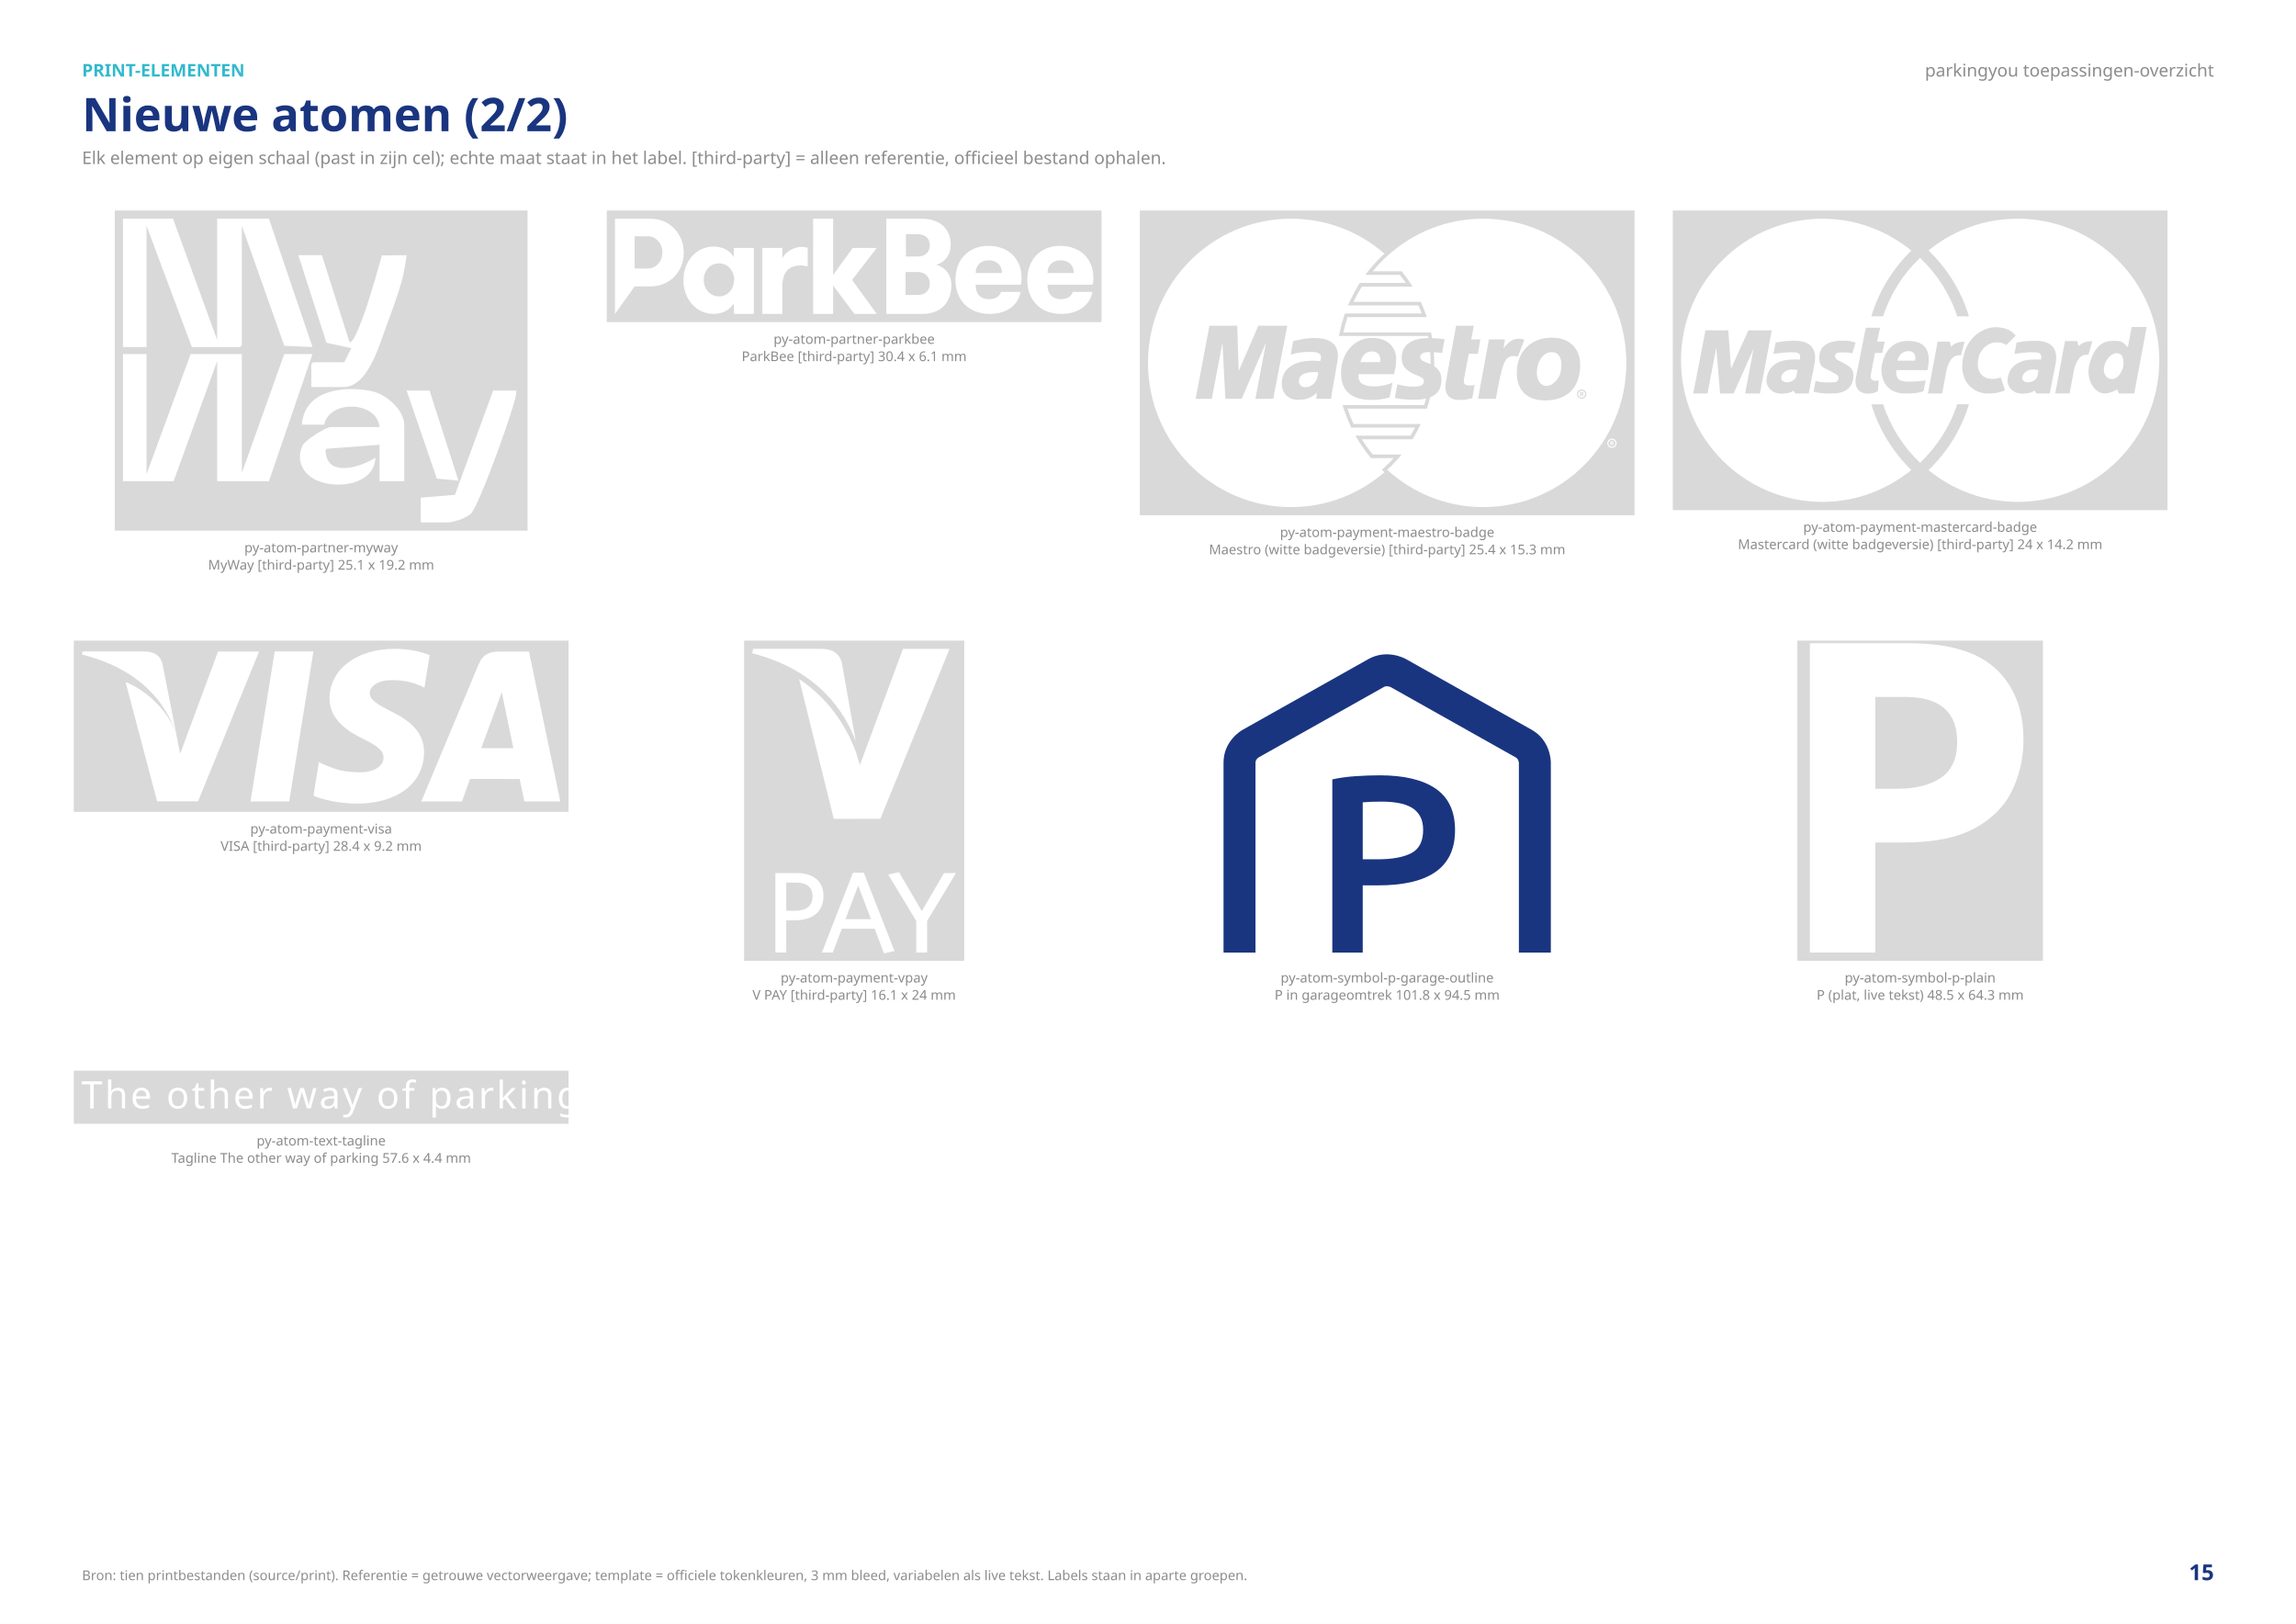
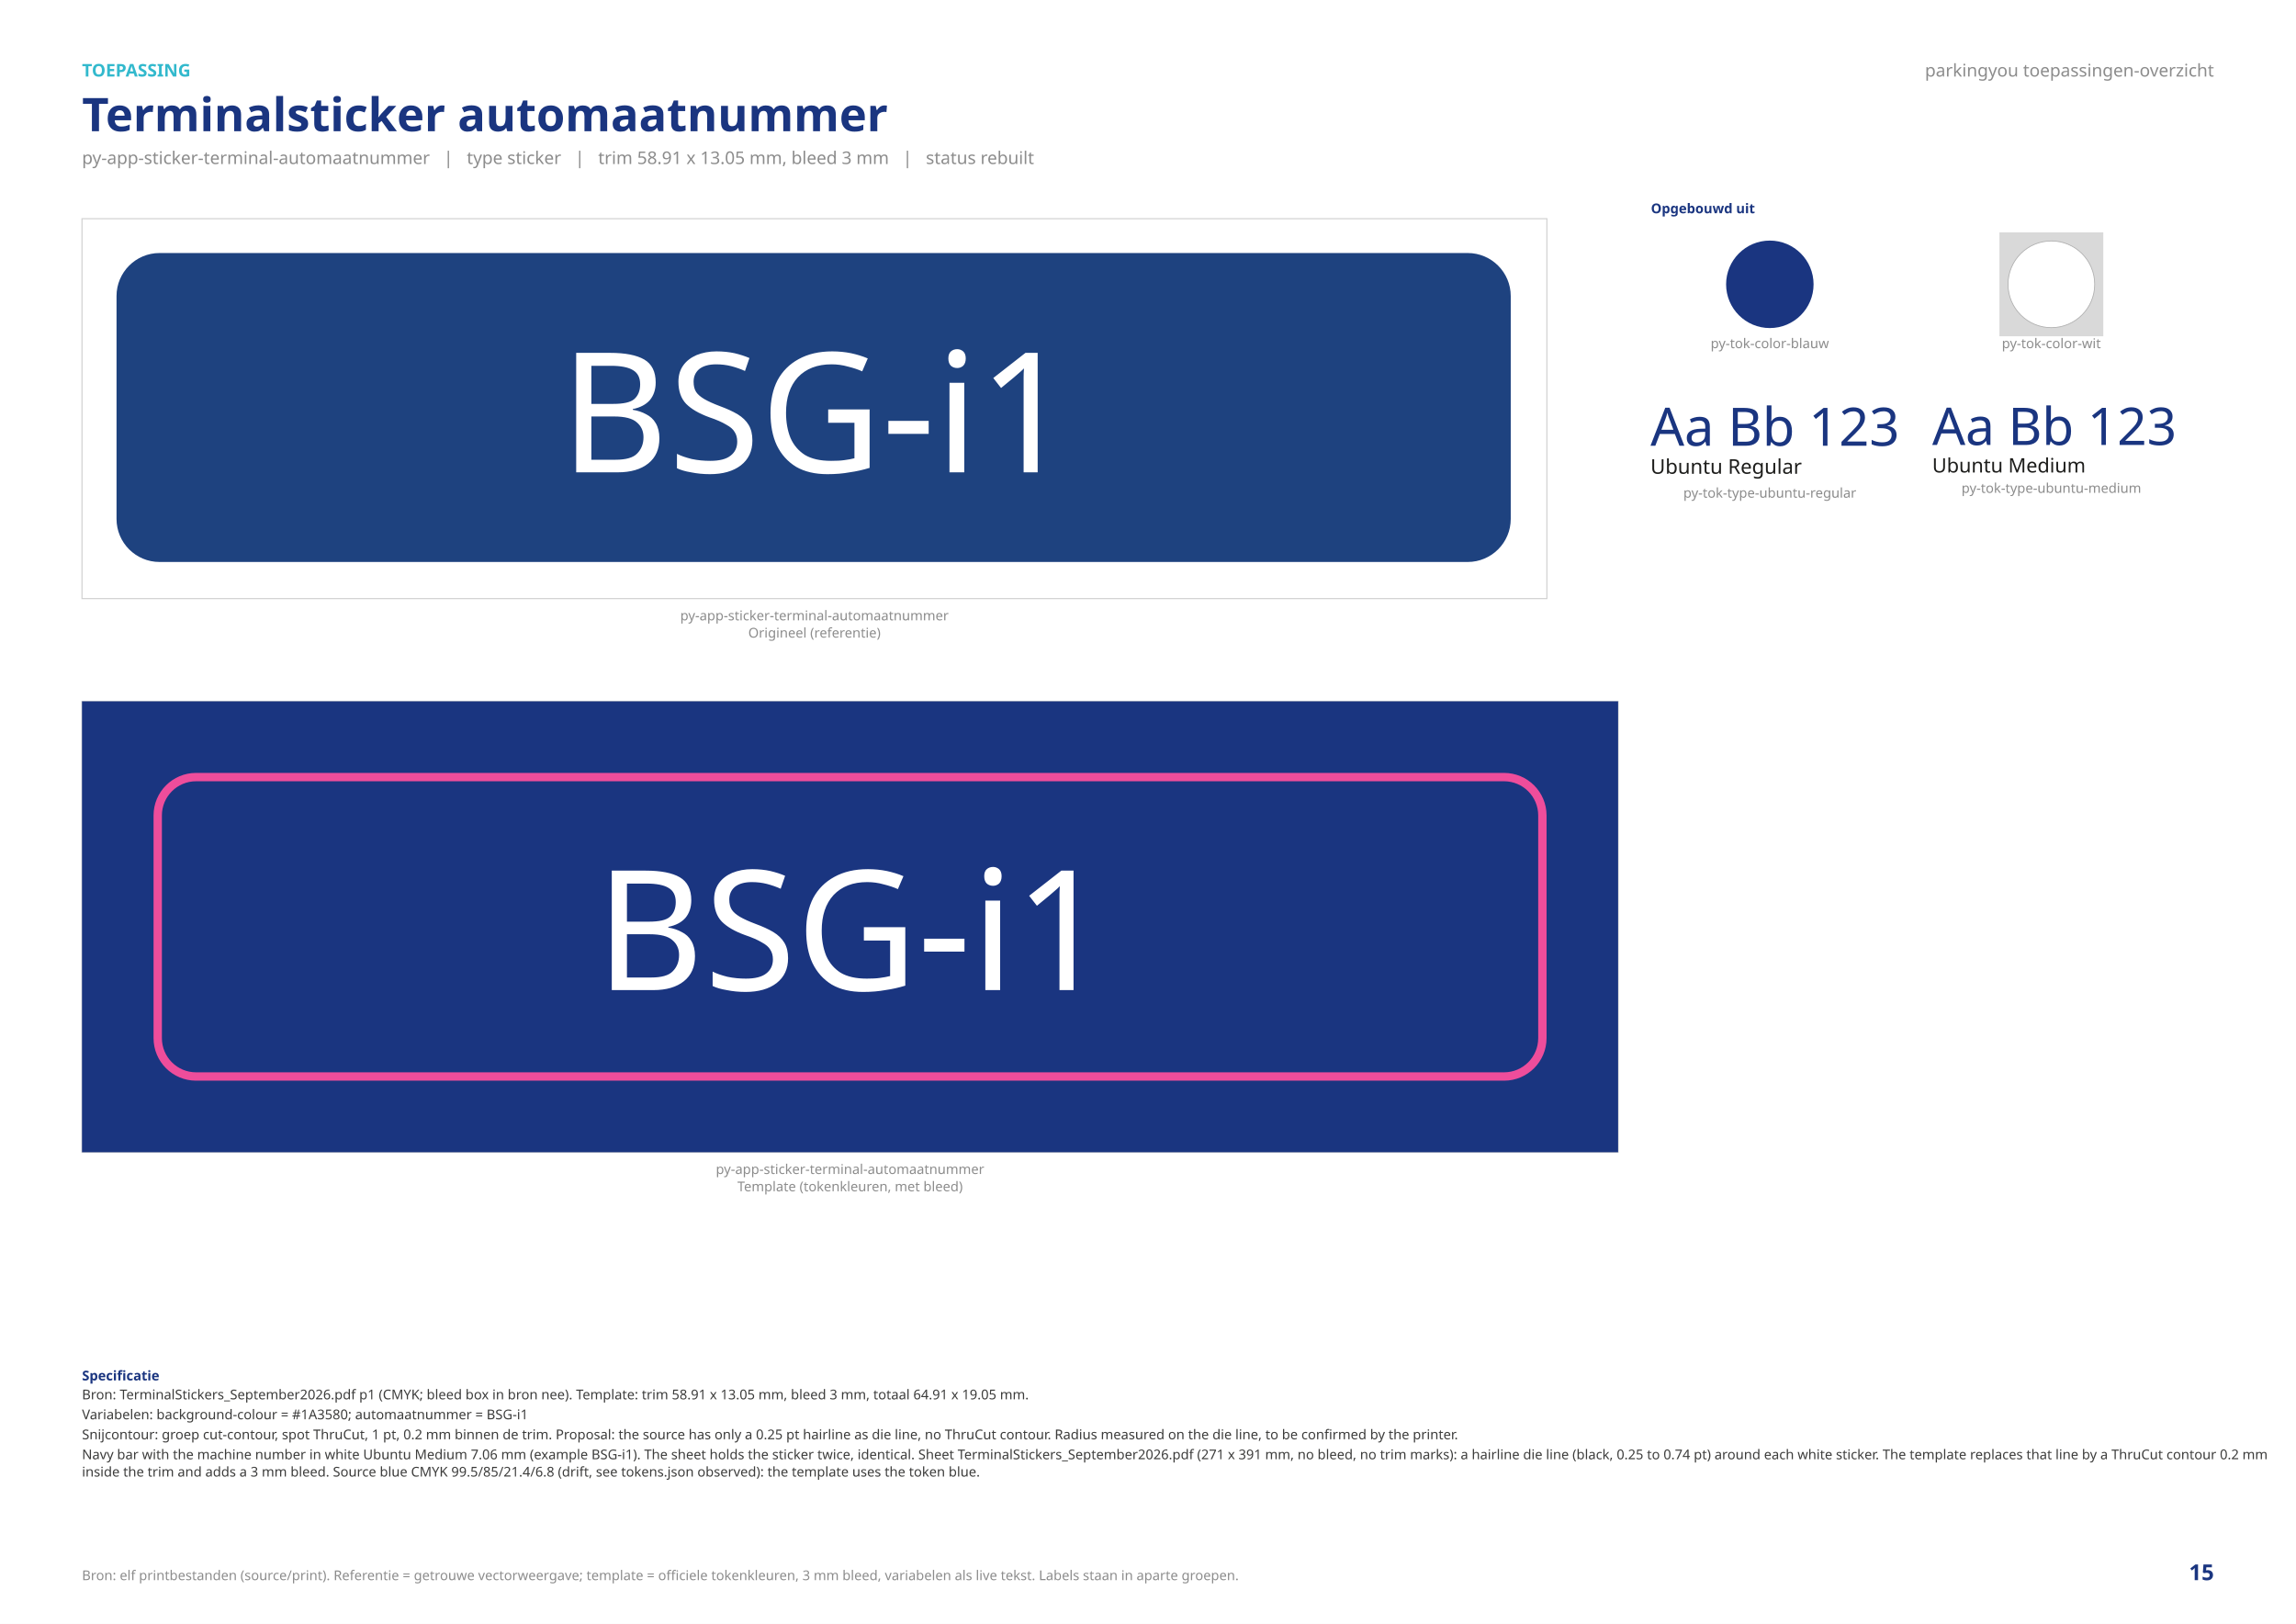
<svg xmlns="http://www.w3.org/2000/svg" width="420mm" height="297mm" viewBox="0 0 420 297">
  <rect width="420" height="297" fill="#FFFFFF" />
  <g id="page-chrome" opacity="1">
-     <text x="15" y="14" font-family="Ubuntu" font-size="3.2" fill="#32B9CD" font-weight="bold" xml:space="preserve">PRINT-ELEMENTEN</text>
-     <text x="15" y="24" font-family="Ubuntu" font-size="8.5" fill="#1A3580" font-weight="bold" xml:space="preserve">Nieuwe atomen (2/2)</text>
-     <text x="15" y="30" font-family="Ubuntu" font-size="3.2" fill="#8C8C8C" xml:space="preserve">Elk element op eigen schaal (past in zijn cel); echte maat staat in het label. [third-party] = alleen referentie, officieel bestand ophalen.</text>
+     <text x="15" y="14" font-family="Ubuntu" font-size="3.2" fill="#32B9CD" font-weight="bold" xml:space="preserve">TOEPASSING</text>
+     <text x="15" y="24" font-family="Ubuntu" font-size="8.5" fill="#1A3580" font-weight="bold" xml:space="preserve">Terminalsticker automaatnummer</text>
+     <text x="15" y="30" font-family="Ubuntu" font-size="3.2" fill="#8C8C8C" xml:space="preserve">py-app-sticker-terminal-automaatnummer   |   type sticker   |   trim 58.91 x 13.05 mm, bleed 3 mm   |   status rebuilt</text>
    <text x="405" y="14" font-family="Ubuntu" font-size="3.2" fill="#8C8C8C" text-anchor="end" xml:space="preserve">parkingyou toepassingen-overzicht</text>
-     <text x="15" y="289" font-family="Ubuntu" font-size="2.469" fill="#8C8C8C" xml:space="preserve">Bron: tien printbestanden (source/print). Referentie = getrouwe vectorweergave; template = officiele tokenkleuren, 3 mm bleed, variabelen als live tekst. Labels staan in aparte groepen.</text>
+     <text x="15" y="289" font-family="Ubuntu" font-size="2.469" fill="#8C8C8C" xml:space="preserve">Bron: elf printbestanden (source/print). Referentie = getrouwe vectorweergave; template = officiele tokenkleuren, 3 mm bleed, variabelen als live tekst. Labels staan in aparte groepen.</text>
    <text x="405" y="289" font-family="Ubuntu" font-size="4" fill="#1A3580" font-weight="bold" text-anchor="end" xml:space="preserve">15</text>
  </g>
-   <g id="tile-py-atom-partner-myway" opacity="1">
-     <rect x="20.998" y="38.5" width="75.503" height="58.554" fill="#D9D9D9" />
+   <g id="frame-py-app-sticker-terminal-automaatnummer-reference" opacity="1">
+     <rect x="15" y="40" width="267.969" height="69.482" fill="none" stroke="#D0D0D0" stroke-width="0.2" />
  </g>
-   <g id="py-atom-partner-myway" opacity="1">
-     <g transform="translate(22.498 40) scale(2.888)">
-       <g id="py-atom-partner-myway">
-         <path d="M3.168 0L5.964 7.678L5.964 0L9.244 0L12.002 8.125L10.216 8.048L7.529 0.447L7.529 8.014L7.418 8.126L4.361 8.126L1.491 0.447L1.491 8.126L0 8.126L0 0L3.168 0" fill="#FFFFFF" />
-         <path d="M1.491 8.573L1.491 16.177L4.286 8.573L7.529 8.573L7.529 16.102L10.213 8.573L12.002 8.573L9.244 16.624L5.964 16.624L5.964 9.02L3.206 16.624L0 16.624L0 8.573L1.491 8.573" fill="#FFFFFF" />
-         <path d="M17.817 16.624L16.251 16.624L16.251 14.313L12.893 14.57C12.805 14.629 12.831 14.691 12.837 14.775C12.966 16.422 15.102 15.71 15.991 15.133C15.911 16.832 13.653 17.129 12.355 16.606C11.417 16.228 10.909 15.308 11.39 14.335C11.539 14.034 12.839 13.195 13.158 13.195L16.251 13.195C16.099 11.542 13.043 11.447 12.748 13.046L11.331 13.046C11.491 10.841 13.973 10.562 15.733 10.917C16.65 11.102 17.817 12.091 17.817 13.083L17.817 16.624" fill="#FFFFFF" />
-         <path d="M12.598 2.311L14.351 7.828C14.602 7.825 14.923 6.942 15.02 6.708C15.562 5.405 16.396 2.326 16.396 2.326L17.966 2.311C17.966 2.311 17.817 3.392 17.669 3.915C17.407 4.842 17.018 5.892 16.68 6.803C16.248 7.965 15.512 10.66 13.977 10.66L11.927 10.66L11.927 9.206L12.039 9.094L14.015 9.094L14.462 8.201L12.888 7.857L11.108 2.311L12.598 2.311" fill="#FFFFFF" />
-         <path d="M24.899 10.884C25.101 11.084 23.45 15.526 23.22 16.101C23.023 16.596 22.312 18.432 22.018 18.701C21.906 18.803 21.593 18.966 21.445 19.022C21.258 19.093 20.784 19.233 20.612 19.233L18.86 19.233L18.86 17.667L21.027 17.486L23.445 10.884L24.899 10.884" fill="#FFFFFF" />
-         <path d="M19.419 10.884L21.245 16.587L19.881 16.46L17.966 10.884L19.419 10.884" fill="#FFFFFF" />
+   <g id="py-app-sticker-terminal-automaatnummer-reference" opacity="1">
+     <g transform="translate(15 40) scale(4.329)">
+       <g id="py-app-sticker-terminal-automaatnummer-reference" data-role="reference">
+         <path d="M58.554 14.503L3.277 14.503C2.273 14.503 1.459 13.689 1.459 12.684L1.459 3.269C1.459 2.264 2.273 1.45 3.277 1.45L58.554 1.45C59.558 1.45 60.373 2.264 60.373 3.269L60.373 12.684C60.373 13.689 59.558 14.503 58.554 14.503" fill="#1E427F" />
+         <text x="20.195" y="10.714" font-family="Ubuntu Medium" font-size="7.056" fill="#FFFFFF" xml:space="preserve">BSG-i1</text>
      </g>
    </g>
  </g>
-   <g id="label-py-atom-partner-myway-2" opacity="1">
-     <text x="58.75" y="101.023" font-family="Ubuntu" font-size="2.469" fill="#8C8C8C" text-anchor="middle" xml:space="preserve">py-atom-partner-myway</text>
-     <text x="58.75" y="104.184" font-family="Ubuntu" font-size="2.469" fill="#8C8C8C" text-anchor="middle" xml:space="preserve">MyWay [third-party] 25.1 x 19.2 mm</text>
+   <g id="label-py-app-sticker-terminal-automaatnummer-2" opacity="1">
+     <text x="148.985" y="113.451" font-family="Ubuntu" font-size="2.469" fill="#8C8C8C" text-anchor="middle" xml:space="preserve">py-app-sticker-terminal-automaatnummer</text>
+     <text x="148.985" y="116.612" font-family="Ubuntu" font-size="2.469" fill="#8C8C8C" text-anchor="middle" xml:space="preserve">Origineel (referentie)</text>
  </g>
-   <g id="tile-py-atom-partner-parkbee" opacity="1">
-     <rect x="111" y="38.5" width="90.5" height="20.413" fill="#D9D9D9" />
+   <g id="frame-py-app-sticker-terminal-automaatnummer-template" opacity="1">
+     <rect x="15" y="128.273" width="281" height="82.469" fill="none" stroke="#D0D0D0" stroke-width="0.2" />
  </g>
-   <g id="py-atom-partner-parkbee" opacity="1">
-     <g transform="translate(112.5 40) scale(2.878)">
-       <g id="py-atom-partner-parkbee">
-         <path d="M0 6.051L1.248 4.303L2.239 4.303C3.53 4.303 4.37 3.32 4.37 2.163C4.37 1.005 3.53 0 2.239 0L0 0L0 6.051M2.067 3.167L1.248 3.167L1.248 1.114L2.067 1.114C2.626 1.114 3.014 1.595 3.014 2.141C3.014 2.687 2.648 3.167 2.067 3.167M7.556 1.857L7.556 2.446C7.341 2.053 6.867 1.77 6.264 1.77C5.188 1.77 4.348 2.687 4.348 3.91C4.348 5.133 5.188 6.051 6.264 6.051C6.888 6.051 7.341 5.745 7.556 5.373L7.567 6.051L8.826 6.051L8.826 1.857L7.556 1.857M6.609 4.937C6.028 4.937 5.64 4.456 5.64 3.888C5.64 3.32 6.028 2.84 6.609 2.84C7.19 2.84 7.577 3.32 7.577 3.888C7.556 4.456 7.19 4.937 6.609 4.937M12.248 1.857C12.141 1.813 12.012 1.791 11.883 1.791C11.301 1.791 10.828 2.141 10.634 2.512L10.634 1.857L9.364 1.857L9.364 6.051L10.634 6.051L10.634 4.347C10.634 3.342 11.086 2.971 11.818 2.971C11.969 2.971 12.076 2.993 12.248 3.036L12.248 1.857M16.64 1.857L15.112 1.857L13.863 3.582L13.863 0L12.593 0L12.593 6.051L13.863 6.051L13.863 4.238L15.215 6.051L16.64 6.051L15.069 3.888L16.64 1.857" fill="#FFFFFF" />
-         <path d="M17.245 6.051L19.501 6.051C21.109 6.051 21.382 4.849 21.382 4.238C21.382 3.342 20.739 3.014 20.417 2.927C20.825 2.818 21.339 2.446 21.339 1.638C21.339 1.048 21.039 0 19.453 0L17.245 0L17.245 6.051M19.217 3.386C19.86 3.386 20.01 3.866 20.01 4.129C20.01 4.413 19.86 4.849 19.196 4.849L18.467 4.849L18.467 3.386L19.217 3.386M18.488 2.403L18.488 0.983L19.196 0.983C19.881 0.983 20.01 1.42 20.01 1.682C20.01 1.988 19.86 2.403 19.196 2.403L18.488 2.403M25.797 4.194C25.84 3.975 25.84 3.888 25.84 3.735C25.84 2.599 25.047 1.726 23.74 1.726C22.389 1.726 21.639 2.687 21.639 3.888C21.639 5.09 22.411 6.051 23.825 6.051C24.983 6.051 25.647 5.417 25.776 4.653L24.533 4.653C24.447 4.915 24.232 5.111 23.782 5.111C23.14 5.111 22.925 4.697 22.925 4.194L25.797 4.194M23.761 2.643C24.254 2.643 24.597 2.949 24.597 3.451L22.925 3.451C22.925 2.927 23.289 2.643 23.761 2.643M30.363 4.194C30.406 3.975 30.406 3.888 30.406 3.735C30.406 2.599 29.612 1.726 28.305 1.726C26.955 1.726 26.204 2.687 26.204 3.888C26.204 5.09 26.955 6.051 28.37 6.051C29.527 6.051 30.213 5.417 30.341 4.653L29.098 4.653C29.012 4.915 28.798 5.111 28.348 5.111C27.705 5.111 27.491 4.697 27.491 4.194L30.363 4.194M28.326 2.643C28.82 2.643 29.163 2.949 29.163 3.451L27.491 3.451C27.491 2.927 27.855 2.643 28.326 2.643" fill="#FFFFFF" />
+   <g id="py-app-sticker-terminal-automaatnummer-template" opacity="1">
+     <g transform="translate(15 128.273) scale(4.329)">
+       <g id="py-app-sticker-terminal-automaatnummer-template">
+         <rect x="0" y="0" width="64.91" height="19.05" fill="#1A3580" id="background" data-variable="background-colour" />
+         <text x="21.7" y="12.2" font-family="Ubuntu Medium" font-size="7.06" fill="#FFFFFF" data-variable="automaatnummer" xml:space="preserve">BSG-i1</text>
+         <g id="cut-contour" data-spot="ThruCut">
+           <rect x="3.2" y="3.2" width="58.51" height="12.65" fill="none" stroke="#EE4D9B" stroke-width="0.353" rx="1.62" ry="1.62" />
+         </g>
      </g>
    </g>
  </g>
-   <g id="label-py-atom-partner-parkbee-5" opacity="1">
-     <text x="156.25" y="62.883" font-family="Ubuntu" font-size="2.469" fill="#8C8C8C" text-anchor="middle" xml:space="preserve">py-atom-partner-parkbee</text>
-     <text x="156.25" y="66.043" font-family="Ubuntu" font-size="2.469" fill="#8C8C8C" text-anchor="middle" xml:space="preserve">ParkBee [third-party] 30.4 x 6.1 mm</text>
+   <g id="label-py-app-sticker-terminal-automaatnummer-5" opacity="1">
+     <text x="155.5" y="214.711" font-family="Ubuntu" font-size="2.469" fill="#8C8C8C" text-anchor="middle" xml:space="preserve">py-app-sticker-terminal-automaatnummer</text>
+     <text x="155.5" y="217.872" font-family="Ubuntu" font-size="2.469" fill="#8C8C8C" text-anchor="middle" xml:space="preserve">Template (tokenkleuren, met bleed)</text>
  </g>
-   <g id="tile-py-atom-payment-maestro-badge" opacity="1">
-     <rect x="208.5" y="38.5" width="90.5" height="55.745" fill="#D9D9D9" />
+   <g id="head-exploded" opacity="1">
+     <text x="302" y="39" font-family="Ubuntu" font-size="2.469" fill="#1A3580" font-weight="bold" xml:space="preserve">Opgebouwd uit</text>
  </g>
-   <g id="py-atom-payment-maestro-badge" opacity="1">
-     <g transform="translate(210 40) scale(3.442)">
-       <g id="py-atom-payment-maestro-badge">
-         <path d="M24.623 12.042L24.573 12.042L24.573 11.825L24.664 11.825C24.683 11.825 24.702 11.825 24.719 11.836C24.737 11.848 24.747 11.869 24.747 11.89C24.747 11.915 24.732 11.938 24.709 11.946L24.749 12.042L24.693 12.042L24.66 11.956L24.623 11.956L24.623 12.042L24.623 11.919L24.651 11.919C24.661 11.919 24.672 11.92 24.682 11.915C24.69 11.91 24.694 11.899 24.694 11.89C24.694 11.881 24.689 11.872 24.682 11.868C24.673 11.862 24.659 11.864 24.65 11.864L24.623 11.864L24.623 11.919L24.623 12.042M24.656 12.122C24.759 12.122 24.843 12.038 24.843 11.934C24.843 11.83 24.759 11.746 24.656 11.746C24.553 11.746 24.469 11.83 24.469 11.934C24.469 12.038 24.553 12.122 24.656 12.122M24.411 11.934C24.411 11.797 24.52 11.686 24.656 11.686C24.792 11.686 24.902 11.797 24.902 11.934C24.902 12.07 24.792 12.181 24.656 12.181C24.52 12.181 24.411 12.07 24.411 11.934" fill="#FFFFFF" fill-rule="evenodd" />
-         <path d="M23.084 9.432L23.051 9.346L23.015 9.346L23.015 9.432L22.964 9.432L22.964 9.214L23.055 9.214C23.074 9.214 23.094 9.215 23.11 9.226C23.128 9.237 23.138 9.258 23.138 9.28C23.138 9.304 23.124 9.327 23.101 9.336L23.14 9.432L23.084 9.432M23.048 9.135C22.944 9.135 22.861 9.219 22.861 9.323C22.861 9.427 22.944 9.511 23.048 9.511C23.151 9.511 23.234 9.427 23.234 9.323C23.234 9.219 23.151 9.135 23.048 9.135" fill="#FFFFFF" />
-         <path d="M21.446 7.091C20.963 7.091 20.664 7.667 20.664 8.174C20.664 8.603 20.869 8.891 21.207 8.885C21.413 8.885 21.85 8.603 21.937 8.111C21.957 7.996 21.967 7.87 21.967 7.734C21.967 7.404 21.834 7.091 21.446 7.091" fill="#FFFFFF" />
-         <path d="M23.041 9.253L23.014 9.253L23.014 9.309L23.042 9.309C23.052 9.309 23.064 9.309 23.073 9.304C23.081 9.299 23.086 9.289 23.086 9.279C23.086 9.271 23.08 9.261 23.073 9.257C23.065 9.252 23.051 9.253 23.041 9.253" fill="#FFFFFF" />
-         <path d="M23.048 9.571C22.912 9.571 22.802 9.46 22.802 9.323C22.802 9.186 22.912 9.076 23.048 9.076C23.183 9.076 23.293 9.186 23.293 9.323C23.293 9.46 23.183 9.571 23.048 9.571M21.103 9.655C20.032 9.655 19.6 9.001 19.6 8.199C19.6 7.079 20.332 6.321 21.464 6.321C22.446 6.321 22.968 6.945 22.968 7.746C22.968 7.942 22.967 7.955 22.942 8.138C22.801 9.189 22.072 9.655 21.103 9.655M19.426 7.3C18.972 7.3 18.827 7.638 18.488 9.571L17.54 9.571L18.118 6.411L18.975 6.411L18.891 6.89C19.181 6.516 19.405 6.377 19.716 6.377C19.75 6.377 19.782 6.379 19.811 6.385C19.815 6.385 19.842 6.392 19.892 6.403C19.902 6.406 19.92 6.406 20 6.437L19.656 7.331L19.546 7.308C19.5 7.303 19.46 7.3 19.426 7.3M17.105 8.862C17.213 8.862 17.296 8.852 17.36 8.833L17.235 9.532C16.976 9.603 16.773 9.635 16.555 9.635C16.07 9.635 15.806 9.39 15.806 8.941C15.806 8.852 15.816 8.757 15.834 8.657L15.891 8.348L15.936 8.098L16.374 5.686L17.316 5.686L17.18 6.411L17.662 6.411L17.533 7.179L17.048 7.179L16.798 8.497C16.787 8.555 16.782 8.599 16.782 8.628C16.782 8.791 16.88 8.862 17.105 8.862M17.817 0C15.852 0 14.062 0.751 12.712 1.983C12.437 2.235 12.18 2.506 11.944 2.794L13.479 2.794C13.689 3.052 13.883 3.323 14.059 3.606L11.364 3.606C11.202 3.867 11.056 4.137 10.925 4.417L14.497 4.417C14.619 4.68 14.727 4.951 14.82 5.229L10.603 5.229C10.516 5.493 10.442 5.763 10.383 6.04L15.041 6.04C15.062 6.141 15.08 6.243 15.098 6.346C15.31 6.355 15.574 6.377 15.764 6.403L15.628 7.134C15.479 7.116 15.328 7.104 15.189 7.096C15.203 7.283 15.212 7.472 15.212 7.662C15.212 7.72 15.21 7.777 15.209 7.834C15.478 8.009 15.594 8.235 15.594 8.567C15.594 9.03 15.4 9.333 14.993 9.49C14.944 9.696 14.886 9.898 14.82 10.096L10.603 10.096C10.696 10.374 10.803 10.645 10.925 10.908L14.497 10.908C14.367 11.188 14.221 11.459 14.059 11.719L11.364 11.719C11.54 12.002 11.734 12.274 11.944 12.53L13.479 12.53C13.243 12.819 12.987 13.091 12.712 13.342C14.062 14.574 15.852 15.325 17.817 15.325C22.018 15.325 25.423 11.894 25.423 7.662C25.423 3.431 22.018 0 17.817 0" fill="#FFFFFF" />
-         <path d="M14.471 7.345C14.471 7.492 14.517 7.528 14.918 7.688C14.954 7.702 14.985 7.717 15.018 7.732C15.018 7.709 15.019 7.686 15.019 7.662C15.019 7.471 15.01 7.279 14.995 7.088C14.977 7.088 14.957 7.087 14.94 7.087C14.63 7.087 14.471 7.175 14.471 7.345" fill="#FFFFFF" />
-         <path d="M8.023 8.631C8.023 8.827 8.155 8.953 8.362 8.953C8.748 8.953 9.026 8.63 9.043 8.163C8.943 8.153 8.899 8.15 8.831 8.15C8.294 8.15 8.023 8.312 8.023 8.631" fill="#FFFFFF" />
-         <path d="M12.342 7.461C12.342 7.205 12.177 7.054 11.895 7.054C11.593 7.054 11.378 7.256 11.291 7.62L12.335 7.623C12.339 7.557 12.342 7.503 12.342 7.461" fill="#FFFFFF" />
-         <path d="M10.259 8.215C10.259 7.131 10.96 6.332 11.913 6.332C12.693 6.332 13.19 6.779 13.19 7.481C13.19 7.713 13.156 7.94 13.074 8.261L11.192 8.261C11.184 8.309 11.182 8.331 11.182 8.36C11.182 8.726 11.463 8.913 12.013 8.913C12.351 8.913 12.657 8.851 12.996 8.713L12.839 9.502C12.514 9.589 12.2 9.631 11.869 9.63C10.811 9.63 10.259 9.144 10.259 8.215M10.014 7.893L9.816 9.013L9.783 9.215L9.759 9.375L9.742 9.485L9.733 9.571L8.946 9.571L8.965 9.243C8.725 9.502 8.406 9.625 7.972 9.625C7.459 9.625 7.107 9.273 7.107 8.762C7.107 7.993 7.718 7.544 8.77 7.544C8.877 7.544 9.014 7.553 9.155 7.568C9.185 7.465 9.193 7.42 9.193 7.364C9.193 7.154 9.028 7.076 8.586 7.076C8.315 7.076 8.01 7.11 7.799 7.164L7.668 7.198L7.583 7.218L7.714 6.508C8.186 6.386 8.497 6.34 8.847 6.34C9.661 6.34 10.091 6.661 10.091 7.267C10.091 7.422 10.077 7.541 10.014 7.893M5.709 9.571L6.272 6.584L4.976 9.571L4.113 9.571L3.955 6.602L3.391 9.571L2.532 9.571L3.266 5.686L4.743 5.686L4.821 8.091L5.863 5.686L7.402 5.686L6.656 9.571L5.709 9.571M14.679 9.904C14.715 9.789 14.747 9.673 14.778 9.557C14.591 9.6 14.371 9.621 14.116 9.621C13.992 9.621 13.816 9.613 13.588 9.595C13.478 9.586 13.394 9.577 13.338 9.567L13.162 9.535L13.12 9.528L13.251 8.799C13.558 8.885 13.824 8.924 14.11 8.924C14.488 8.924 14.659 8.835 14.659 8.639C14.659 8.495 14.599 8.449 14.212 8.29C13.705 8.084 13.482 7.809 13.482 7.409C13.479 6.83 13.846 6.348 14.902 6.342C14.895 6.306 14.89 6.269 14.883 6.233L10.383 6.233L10.144 6.233L10.194 5.999C10.254 5.719 10.33 5.439 10.421 5.168L10.464 5.036L10.603 5.036L14.547 5.036C14.494 4.893 14.436 4.75 14.373 4.61L10.926 4.61L10.624 4.61L10.751 4.336C10.883 4.052 11.034 3.772 11.2 3.504L11.257 3.413L11.364 3.413L13.703 3.413C13.603 3.268 13.497 3.125 13.387 2.987L11.944 2.987L11.537 2.987L11.795 2.673C12.032 2.383 12.291 2.108 12.566 1.856C11.234 0.7 9.502 0 7.606 0C3.405 0 0 3.431 0 7.663C0 11.894 3.405 15.325 7.606 15.325C9.501 15.325 11.234 14.625 12.566 13.469L12.426 13.342L12.582 13.2C12.747 13.049 12.906 12.89 13.058 12.723L11.944 12.723L11.852 12.723L11.794 12.652C11.579 12.389 11.379 12.109 11.2 11.821L11.018 11.527L11.364 11.527L13.951 11.527C14.034 11.388 14.114 11.245 14.188 11.1L10.926 11.1L10.803 11.1L10.751 10.989C10.626 10.721 10.515 10.441 10.421 10.157L10.336 9.904L10.603 9.904L14.679 9.904" fill="#FFFFFF" />
+   <g id="py-app-sticker-terminal-automaatnummer-built-py-tok-color-blauw" opacity="1">
+     <g transform="translate(315.75 44) scale(0.667)">
+       <g id="py-tok-color-blauw">
+         <path d="M23.989 11.994C23.989 18.619 18.619 23.989 11.994 23.989C5.37 23.989 0 18.619 0 11.994C0 5.37 5.37 0 11.994 0C18.619 0 23.989 5.37 23.989 11.994Z" fill="#1A3580" />
      </g>
    </g>
  </g>
-   <g id="label-py-atom-payment-maestro-badge-8" opacity="1">
-     <text x="253.75" y="98.214" font-family="Ubuntu" font-size="2.469" fill="#8C8C8C" text-anchor="middle" xml:space="preserve">py-atom-payment-maestro-badge</text>
-     <text x="253.75" y="101.375" font-family="Ubuntu" font-size="2.469" fill="#8C8C8C" text-anchor="middle" xml:space="preserve">Maestro (witte badgeversie) [third-party] 25.4 x 15.3 mm</text>
+   <g id="label-py-tok-color-blauw-8" opacity="1">
+     <text x="323.75" y="63.669" font-family="Ubuntu" font-size="2.469" fill="#8C8C8C" text-anchor="middle" xml:space="preserve">py-tok-color-blauw</text>
  </g>
-   <g id="tile-py-atom-payment-mastercard-badge" opacity="1">
-     <rect x="306" y="38.5" width="90.5" height="54.798" fill="#D9D9D9" />
+   <g id="tile-py-app-sticker-terminal-automaatnummer-built-py-tok-color-wit" opacity="1">
+     <rect x="365.75" y="42.5" width="19" height="19" fill="#D9D9D9" />
  </g>
-   <g id="py-atom-payment-mastercard-badge" opacity="1">
-     <g transform="translate(307.5 40) scale(3.646)">
-       <g id="py-atom-payment-mastercard-badge">
-         <path d="M16.893 0C15.191 0 13.643 0.595 12.419 1.594C13.352 2.495 14.065 3.623 14.447 4.898L13.857 4.898C13.487 3.764 12.837 2.764 11.993 1.962C11.153 2.762 10.51 3.766 10.141 4.895L9.55 4.895C9.931 3.627 10.631 2.497 11.557 1.599C10.337 0.611 8.795 0 7.103 0C3.18 0 0 3.18 0 7.103C0 11.025 3.18 14.205 7.103 14.205C8.795 14.205 10.337 13.594 11.557 12.606C10.631 11.708 9.931 10.578 9.55 9.311L10.141 9.311C10.51 10.439 11.153 11.443 11.993 12.244C12.837 11.441 13.487 10.441 13.857 9.307L14.447 9.307C14.065 10.582 13.352 11.71 12.419 12.611C13.643 13.609 15.191 14.205 16.893 14.205C20.816 14.205 23.996 11.025 23.996 7.103C23.996 3.18 20.816 0 16.893 0M3.216 8.769L3.638 6.533L2.639 8.769L1.961 8.769L1.769 6.478L1.329 8.769L0.615 8.769L1.228 5.599L2.373 5.599L2.511 7.523L3.381 5.599L4.554 5.599L3.959 8.769L3.216 8.769M5.736 8.769L5.644 8.622C5.516 8.714 5.415 8.759 5.049 8.778C4.682 8.796 4.215 8.521 4.298 7.981C4.499 6.881 5.782 7.083 5.965 7.065C6.047 6.671 5.772 6.707 5.525 6.698C5.278 6.689 4.81 6.762 4.637 6.781L4.747 6.213C5.214 6.121 5.461 6.13 5.681 6.121C6.881 6.121 6.762 6.982 6.689 7.34L6.405 8.769L5.736 8.769M8.64 8.026C8.521 8.815 7.669 8.769 7.495 8.769C7.247 8.769 6.982 8.769 6.652 8.677L6.753 8.136C7.11 8.256 7.586 8.201 7.697 8.201C7.936 8.201 7.97 7.897 7.788 7.807C7.642 7.734 7.486 7.624 7.211 7.504C7.041 7.431 6.863 7.229 6.963 6.744C7.095 6.11 7.953 6.121 8.054 6.121C8.155 6.121 8.42 6.094 8.759 6.222L8.594 6.753C8.393 6.698 8.054 6.698 7.889 6.717C7.623 6.79 7.733 7.037 7.88 7.101C8.026 7.166 8.256 7.294 8.393 7.385C8.53 7.468 8.698 7.642 8.64 8.026M9.877 8.65C9.721 8.75 9.511 8.778 9.346 8.778C9.181 8.778 8.64 8.677 8.778 7.963L9.272 5.471L9.987 5.471L9.841 6.167L10.225 6.167L10.097 6.735L9.731 6.735L9.529 7.797C9.492 7.999 9.511 8.182 9.923 8.118L9.877 8.65M11.471 8.173C11.755 8.173 12.168 8.136 12.278 8.109L12.168 8.65C11.993 8.741 11.554 8.778 11.251 8.769C10.015 8.769 10.033 7.605 10.061 7.44C10.088 7.276 10.234 6.13 11.389 6.13C12.644 6.13 12.452 7.174 12.369 7.596L10.812 7.596C10.729 8.191 11.187 8.173 11.471 8.173M13.324 7.578L13.104 8.769L12.39 8.769L12.875 6.167L13.489 6.167L13.553 6.423C13.663 6.295 13.874 6.167 14.231 6.167L14.048 6.854C13.874 6.854 13.535 6.799 13.324 7.578M16.043 7.963L16.254 8.604C16.016 8.714 15.777 8.769 15.384 8.769C14.641 8.769 13.835 8.109 14.201 6.772C14.472 5.786 15.319 5.425 15.814 5.443C16.4 5.465 16.611 5.663 16.794 5.865L16.327 6.332C16.144 6.222 16.016 6.204 15.777 6.204C15.539 6.204 15.008 6.431 14.907 7.074C14.788 7.834 15.31 8.21 16.043 7.963M17.83 8.769L17.738 8.622C17.61 8.714 17.509 8.759 17.143 8.778C16.776 8.796 16.309 8.521 16.391 7.981C16.593 6.881 17.876 7.083 18.059 7.065C18.141 6.671 17.866 6.707 17.619 6.698C17.371 6.689 16.904 6.762 16.73 6.781L16.84 6.213C17.307 6.121 17.555 6.13 17.775 6.121C18.975 6.121 18.856 6.982 18.783 7.34L18.499 8.769L17.83 8.769M19.72 7.564L19.498 8.767L18.776 8.767L19.267 6.139L19.886 6.139L19.951 6.398C20.062 6.268 20.275 6.139 20.636 6.139L20.442 6.823C20.266 6.823 19.933 6.777 19.72 7.564M21.971 8.769L21.879 8.558C21.733 8.659 21.494 8.759 21.256 8.769C20.743 8.769 20.272 8.044 20.505 7.248C20.853 6.057 21.467 6.13 21.861 6.13C22.2 6.13 22.283 6.341 22.42 6.442L22.612 5.434L23.363 5.434L22.74 8.769L21.971 8.769" fill="#FFFFFF" />
-         <path d="M11.426 6.643C11.141 6.643 10.94 6.79 10.857 7.12L11.746 7.12C11.792 6.863 11.71 6.643 11.426 6.643" fill="#FFFFFF" />
-         <path d="M5.232 7.66C5.003 7.816 4.939 8.091 5.177 8.183C5.406 8.27 5.745 8.119 5.791 7.88L5.846 7.596C5.727 7.578 5.461 7.504 5.232 7.66" fill="#FFFFFF" />
-         <path d="M21.238 7.385C21.137 7.761 21.357 8.045 21.604 8.045C21.87 8.045 22.035 7.834 22.163 7.513C22.237 7.276 22.197 6.978 22.117 6.872C21.898 6.579 21.392 6.811 21.238 7.385" fill="#FFFFFF" />
-         <path d="M17.326 7.66C17.097 7.816 17.033 8.091 17.271 8.183C17.5 8.27 17.839 8.119 17.885 7.88L17.94 7.596C17.821 7.578 17.555 7.504 17.326 7.66" fill="#FFFFFF" />
+   <g id="py-app-sticker-terminal-automaatnummer-built-py-tok-color-wit" opacity="1">
+     <g transform="translate(367.25 44) scale(0.661)">
+       <g id="py-tok-color-wit">
+         <path d="M24.095 12.1C24.095 18.725 18.725 24.095 12.1 24.095C5.476 24.095 0.106 18.725 0.106 12.1C0.106 5.476 5.476 0.106 12.1 0.106C18.725 0.106 24.095 5.476 24.095 12.1Z" fill="#FFFFFF" stroke="#AEAEAE" stroke-width="0.212" />
      </g>
    </g>
  </g>
-   <g id="label-py-atom-payment-mastercard-badge-11" opacity="1">
-     <text x="351.25" y="97.267" font-family="Ubuntu" font-size="2.469" fill="#8C8C8C" text-anchor="middle" xml:space="preserve">py-atom-payment-mastercard-badge</text>
-     <text x="351.25" y="100.428" font-family="Ubuntu" font-size="2.469" fill="#8C8C8C" text-anchor="middle" xml:space="preserve">Mastercard (witte badgeversie) [third-party] 24 x 14.2 mm</text>
+   <g id="label-py-tok-color-wit-11" opacity="1">
+     <text x="375.25" y="63.669" font-family="Ubuntu" font-size="2.469" fill="#8C8C8C" text-anchor="middle" xml:space="preserve">py-tok-color-wit</text>
  </g>
-   <g id="tile-py-atom-payment-visa" opacity="1">
-     <rect x="13.5" y="117.167" width="90.5" height="31.316" fill="#D9D9D9" />
-   </g>
-   <g id="py-atom-payment-visa" opacity="1">
-     <g transform="translate(15 118.667) scale(3.083)">
-       <g id="py-atom-payment-visa">
-         <path d="M8.071 0.162L5.823 6.228L5.581 4.995C5.099 3.702 3.916 2.514 2.585 1.968L4.456 9.044L6.887 9.043L10.505 0.162L8.071 0.162" fill="#FFFFFF" />
-         <path d="M9.998 9.052L11.435 0.155L13.732 0.155L12.295 9.052L9.998 9.052" fill="#FFFFFF" />
-         <path d="M20.628 0.373C20.174 0.195 19.46 0 18.57 0C16.299 0 14.7 1.207 14.686 2.937C14.672 4.215 15.827 4.928 16.698 5.353C17.594 5.789 17.894 6.068 17.891 6.458C17.884 7.053 17.176 7.326 16.516 7.326C15.596 7.326 15.107 7.192 14.352 6.86L14.056 6.718L13.735 8.709C14.271 8.957 15.264 9.173 16.294 9.184C18.708 9.184 20.277 7.991 20.295 6.145C20.303 5.131 19.691 4.362 18.365 3.727C17.563 3.315 17.07 3.042 17.076 2.624C17.076 2.254 17.492 1.858 18.392 1.858C19.143 1.846 19.687 2.02 20.111 2.2L20.317 2.302L20.628 0.373" fill="#FFFFFF" />
-         <path d="M26.521 0.164L24.746 0.164C24.195 0.164 23.783 0.321 23.542 0.901L20.13 9.055L22.544 9.055C22.544 9.055 22.937 7.958 23.026 7.717C23.289 7.717 25.633 7.722 25.968 7.722C26.037 8.032 26.248 9.055 26.248 9.055L28.38 9.055L26.521 0.164M23.687 5.897C23.878 5.386 24.603 3.41 24.603 3.41C24.589 3.434 24.791 2.895 24.907 2.562L25.062 3.329C25.062 3.329 25.503 5.453 25.594 5.897L23.687 5.897" fill="#FFFFFF" />
-         <path d="M3.735 0.156L0.031 0.156L0 0.34C2.549 0.982 4.636 2.37 5.582 4.995L4.777 0.907C4.638 0.343 4.234 0.176 3.735 0.156" fill="#FFFFFF" />
+   <g id="py-app-sticker-terminal-automaatnummer-built-py-tok-type-ubuntu-regular" opacity="1">
+     <g transform="translate(302 74) scale(0.808)">
+       <g id="py-tok-type-ubuntu-regular">
+         <text x="-0.096" y="9.308" font-family="Ubuntu" font-size="11.994" fill="#1A3580" xml:space="preserve">Aa Bb 123</text>
+         <text x="-0.096" y="15.658" font-family="Ubuntu" font-size="4.586" fill="#1D1D1B" xml:space="preserve">Ubuntu Regular</text>
      </g>
    </g>
  </g>
-   <g id="label-py-atom-payment-visa-14" opacity="1">
-     <text x="58.75" y="152.452" font-family="Ubuntu" font-size="2.469" fill="#8C8C8C" text-anchor="middle" xml:space="preserve">py-atom-payment-visa</text>
-     <text x="58.75" y="155.613" font-family="Ubuntu" font-size="2.469" fill="#8C8C8C" text-anchor="middle" xml:space="preserve">VISA [third-party] 28.4 x 9.2 mm</text>
+   <g id="label-py-tok-type-ubuntu-regular-13" opacity="1">
+     <text x="323.75" y="91.019" font-family="Ubuntu" font-size="2.469" fill="#8C8C8C" text-anchor="middle" xml:space="preserve">py-tok-type-ubuntu-regular</text>
  </g>
-   <g id="tile-py-atom-payment-vpay" opacity="1">
-     <rect x="136.116" y="117.167" width="40.269" height="58.554" fill="#D9D9D9" />
-   </g>
-   <g id="py-atom-payment-vpay" opacity="1">
-     <g transform="translate(137.616 118.667) scale(2.316)">
-       <g id="py-atom-payment-vpay">
-         <path d="M3.345 21.439L2.681 21.439L2.681 23.987L1.825 23.987L1.825 17.706L3.492 17.706C4.821 17.706 5.622 18.352 5.622 19.517C5.622 20.801 4.712 21.439 3.345 21.439M3.445 18.462L2.681 18.462L2.681 20.682L3.39 20.682C4.247 20.682 4.757 20.327 4.757 19.545C4.757 18.826 4.303 18.462 3.445 18.462M10.402 24.052L9.664 22.104L7.071 22.104L6.36 23.987L5.494 23.987L7.953 17.678L8.809 17.678L11.231 23.869L10.402 24.052M8.363 18.698L7.36 21.348L9.374 21.348L8.363 18.698M13.808 21.493L13.808 23.987L12.952 23.987L12.952 21.493L10.73 17.823L11.587 17.641L13.388 20.71L15.145 17.706L16.092 17.706L13.808 21.493" fill="#FFFFFF" />
-         <path d="M8.501 9.172L8.482 9.066C8.488 9.108 8.494 9.144 8.501 9.172" fill="#FFFFFF" />
-         <path d="M11.9 0.004L8.501 9.172L8.174 8.126C7.365 5.942 5.903 3.857 3.697 2.389L6.436 13.427L10.112 13.424L15.579 0.004L11.9 0.004" fill="#FFFFFF" />
-         <path d="M5.502 0L0.061 0L0 0.354C4.358 1.467 6.977 4.08 8.174 7.311L7.076 1.134C6.867 0.283 6.259 0.029 5.502 0" fill="#FFFFFF" />
+   <g id="py-app-sticker-terminal-automaatnummer-built-py-tok-type-ubuntu-medium" opacity="1">
+     <g transform="translate(353.5 74) scale(0.793)">
+       <g id="py-tok-type-ubuntu-medium">
+         <text x="-0.06" y="9.308" font-family="Ubuntu Medium" font-size="11.994" fill="#1A3580" xml:space="preserve">Aa Bb 123</text>
+         <text x="-0.06" y="15.658" font-family="Ubuntu Medium" font-size="4.586" fill="#1D1D1B" xml:space="preserve">Ubuntu Medium</text>
      </g>
    </g>
  </g>
-   <g id="label-py-atom-payment-vpay-17" opacity="1">
-     <text x="156.25" y="179.69" font-family="Ubuntu" font-size="2.469" fill="#8C8C8C" text-anchor="middle" xml:space="preserve">py-atom-payment-vpay</text>
-     <text x="156.25" y="182.851" font-family="Ubuntu" font-size="2.469" fill="#8C8C8C" text-anchor="middle" xml:space="preserve">V PAY [third-party] 16.1 x 24 mm</text>
+   <g id="label-py-tok-type-ubuntu-medium-15" opacity="1">
+     <text x="375.25" y="90.141" font-family="Ubuntu" font-size="2.469" fill="#8C8C8C" text-anchor="middle" xml:space="preserve">py-tok-type-ubuntu-medium</text>
  </g>
-   <g id="py-atom-symbol-p-garage-outline" opacity="1">
-     <g transform="translate(223.817 118.667) scale(0.588)">
-       <g id="py-atom-symbol-p-garage-outline">
-         <path d="M54.32 47.94C55.898 48.215 57.263 48.678 58.416 49.33C59.57 49.979 60.47 50.881 61.123 52.031C61.773 53.183 62.101 54.609 62.101 56.31C62.101 59.864 60.872 62.279 58.416 63.555C55.96 64.83 52.452 65.47 47.893 65.47L43.307 65.47L43.307 47.752C44.86 47.603 46.84 47.527 49.246 47.527C51.051 47.527 52.742 47.664 54.32 47.94M41.165 39.607C38.483 39.782 36.04 40.12 33.836 40.62L33.836 94.488L43.307 94.488L43.307 73.577L48.043 73.577C51.851 73.577 55.233 73.252 58.19 72.601C61.148 71.951 63.654 70.939 65.709 69.561C67.762 68.185 69.328 66.406 70.407 64.231C71.483 62.053 72.022 59.438 72.022 56.386C72.022 50.529 70.005 46.225 65.971 43.472C61.937 40.721 56.136 39.344 48.569 39.344C46.314 39.344 43.845 39.433 41.165 39.607" fill="#1A3580" />
-         <path d="M51.93 11.866C51.931 11.866 51.951 11.879 51.992 11.901L51.93 11.866M10.926 33.775L10.862 33.811C10.862 33.811 10.885 33.799 10.926 33.775M91.884 35.401C91.884 35.401 91.883 35.427 91.884 35.474L91.884 35.401M101.822 94.488L91.884 94.488L91.884 35.494C91.868 35.3 91.744 34.251 90.962 33.811L52.009 11.91C51.826 11.825 50.764 11.378 49.894 11.866L10.942 33.766C10.758 33.89 9.937 34.493 9.937 35.401L9.937 94.488L0 94.488L0 35.401C0 28.719 5.376 25.506 5.989 25.162L45.02 3.218C50.747 0 56.201 2.878 56.804 3.217L95.835 25.163C101.653 28.432 101.822 34.697 101.822 35.401L101.822 94.488" fill="#1A3580" />
-       </g>
-     </g>
-   </g>
-   <g id="label-py-atom-symbol-p-garage-outline-19" opacity="1">
-     <text x="253.75" y="179.69" font-family="Ubuntu" font-size="2.469" fill="#8C8C8C" text-anchor="middle" xml:space="preserve">py-atom-symbol-p-garage-outline</text>
-     <text x="253.75" y="182.851" font-family="Ubuntu" font-size="2.469" fill="#8C8C8C" text-anchor="middle" xml:space="preserve">P in garageomtrek 101.8 x 94.5 mm</text>
-   </g>
-   <g id="tile-py-atom-symbol-p-plain" opacity="1">
-     <rect x="328.789" y="117.167" width="44.923" height="58.554" fill="#D9D9D9" />
-   </g>
-   <g id="py-atom-symbol-p-plain" opacity="1">
-     <g transform="translate(330.289 118.667) scale(0.864)">
-       <g id="py-atom-symbol-p-plain">
-         <text x="-7.338" y="64.297" font-family="Ubuntu" font-size="91.722" font-weight="bold" fill="#FFFFFF" xml:space="preserve">P</text>
-       </g>
-     </g>
-   </g>
-   <g id="label-py-atom-symbol-p-plain-22" opacity="1">
-     <text x="351.25" y="179.69" font-family="Ubuntu" font-size="2.469" fill="#8C8C8C" text-anchor="middle" xml:space="preserve">py-atom-symbol-p-plain</text>
-     <text x="351.25" y="182.851" font-family="Ubuntu" font-size="2.469" fill="#8C8C8C" text-anchor="middle" xml:space="preserve">P (plat, live tekst) 48.5 x 64.3 mm</text>
-   </g>
-   <g id="tile-py-atom-text-tagline" opacity="1">
-     <rect x="13.5" y="195.833" width="90.5" height="9.699" fill="#D9D9D9" />
-   </g>
-   <g id="py-atom-text-tagline" opacity="1">
-     <g transform="translate(15 197.333) scale(1.518)">
-       <g id="py-atom-text-tagline">
-         <text x="-0.073" y="3.552" font-family="Ubuntu" font-size="4.578" letter-spacing="0.272" fill="#FFFFFF" xml:space="preserve">The other way of parking</text>
-       </g>
-     </g>
-   </g>
-   <g id="label-py-atom-text-tagline-25" opacity="1">
-     <text x="58.75" y="209.502" font-family="Ubuntu" font-size="2.469" fill="#8C8C8C" text-anchor="middle" xml:space="preserve">py-atom-text-tagline</text>
-     <text x="58.75" y="212.663" font-family="Ubuntu" font-size="2.469" fill="#8C8C8C" text-anchor="middle" xml:space="preserve">Tagline The other way of parking 57.6 x 4.4 mm</text>
+   <g id="spec-py-app-sticker-terminal-automaatnummer" opacity="1">
+     <text x="15" y="252.469" font-family="Ubuntu" font-size="2.469" fill="#1A3580" font-weight="bold" xml:space="preserve">Specificatie</text>
+     <text x="15" y="255.927" font-family="Ubuntu" font-size="2.469" fill="#3C3C3B" xml:space="preserve">Bron: TerminalStickers_September2026.pdf p1 (CMYK; bleed box in bron nee). Template: trim 58.91 x 13.05 mm, bleed 3 mm, totaal 64.91 x 19.05 mm.</text>
+     <text x="15" y="259.581" font-family="Ubuntu" font-size="2.469" fill="#3C3C3B" xml:space="preserve">Variabelen: background-colour = #1A3580; automaatnummer = BSG-i1</text>
+     <text x="15" y="263.236" font-family="Ubuntu" font-size="2.469" fill="#3C3C3B" xml:space="preserve">Snijcontour: groep cut-contour, spot ThruCut, 1 pt, 0.2 mm binnen de trim. Proposal: the source has only a 0.25 pt hairline as die line, no ThruCut contour. Radius measured on the die line, to be confirmed by the printer.</text>
+     <text x="15" y="266.891" font-family="Ubuntu" font-size="2.469" fill="#3C3C3B" xml:space="preserve">Navy bar with the machine number in white Ubuntu Medium 7.06 mm (example BSG-i1). The sheet holds the sticker twice, identical. Sheet TerminalStickers_September2026.pdf (271 x 391 mm, no bleed, no trim marks): a hairline die line (black, 0.25 to 0.74 pt) around each white sticker. The template replaces that line by a ThruCut contour 0.2 mm</text>
+     <text x="15" y="270.052" font-family="Ubuntu" font-size="2.469" fill="#3C3C3B" xml:space="preserve">inside the trim and adds a 3 mm bleed. Source blue CMYK 99.5/85/21.4/6.8 (drift, see tokens.json observed): the template uses the token blue.</text>
  </g>
</svg>
